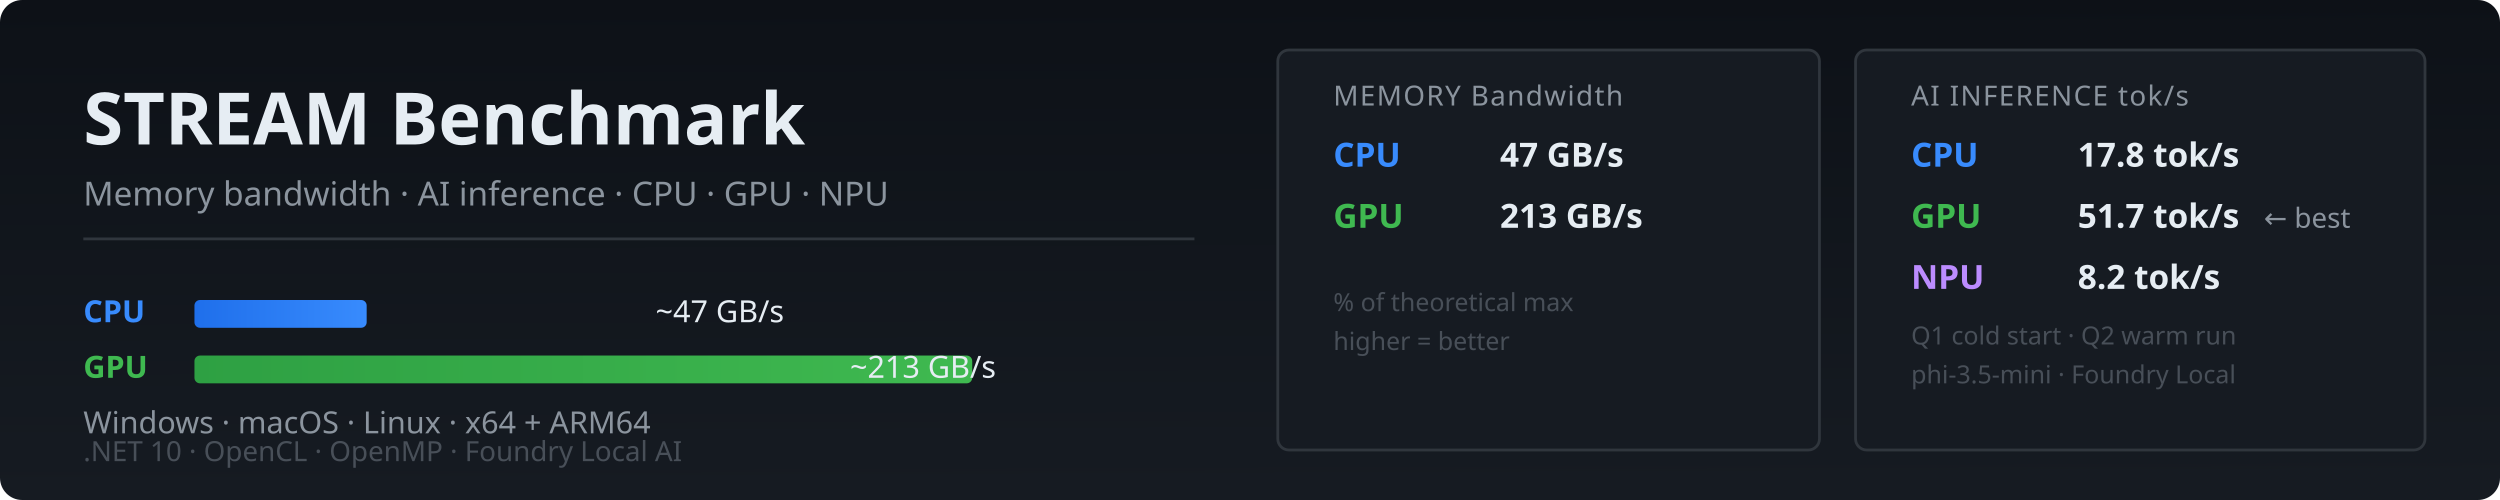
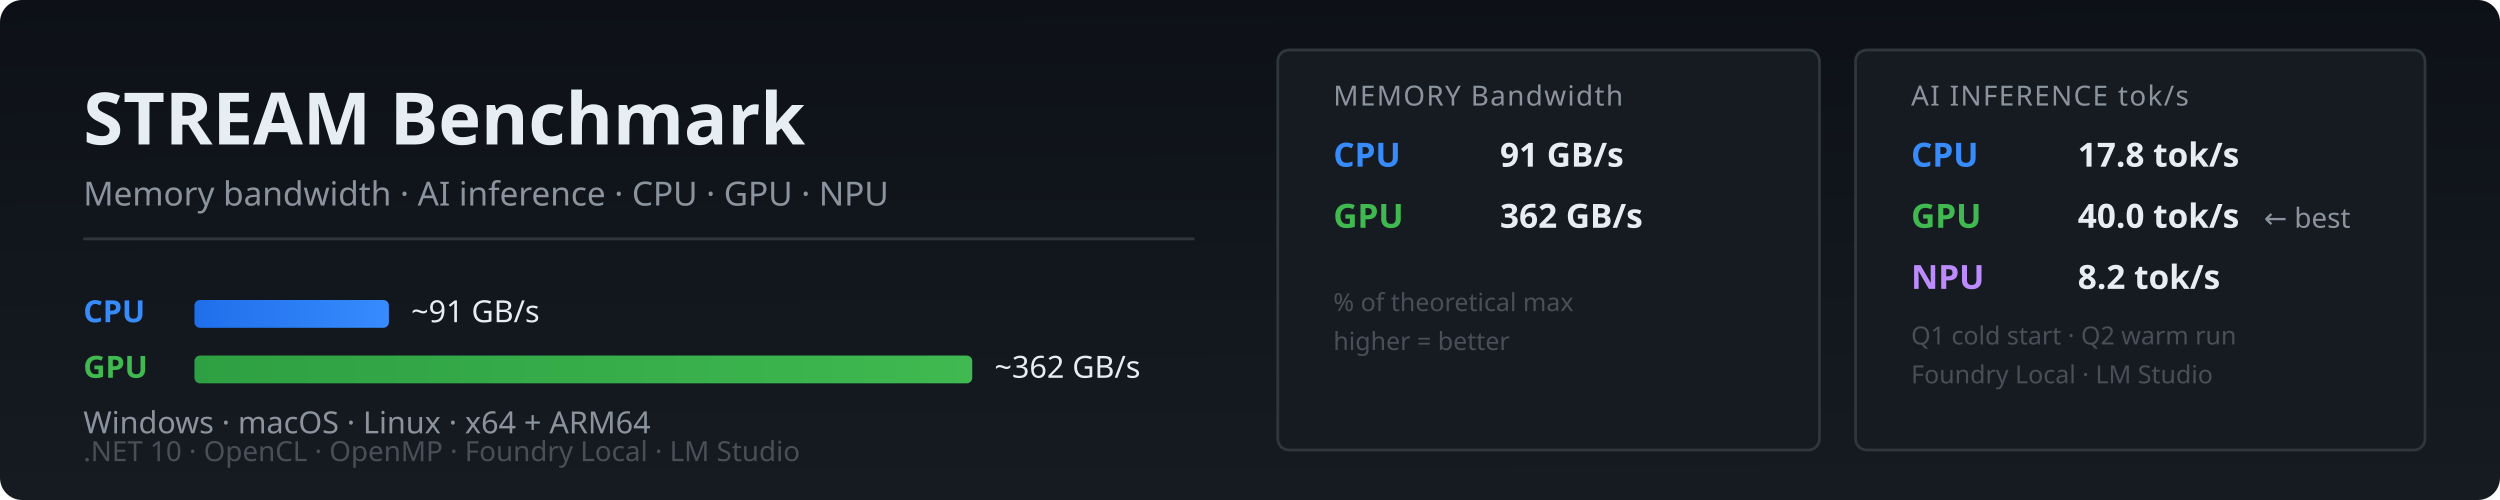
<svg xmlns="http://www.w3.org/2000/svg" viewBox="0 0 900 180" width="900" height="180">
  <defs>
    <linearGradient id="bg-grad" x1="0" y1="0" x2="0.02" y2="1">
      <stop offset="0%" stop-color="#0d1117" />
      <stop offset="100%" stop-color="#161b22" />
    </linearGradient>
    <linearGradient id="cpu-bar" x1="0" y1="0" x2="1" y2="0">
      <stop offset="0%" stop-color="#1f6feb" />
      <stop offset="100%" stop-color="#388bfd" />
    </linearGradient>
    <linearGradient id="gpu-bar" x1="0" y1="0" x2="1" y2="0">
      <stop offset="0%" stop-color="#2ea043" />
      <stop offset="100%" stop-color="#3fb950" />
    </linearGradient>
    <linearGradient id="npu-bar" x1="0" y1="0" x2="1" y2="0">
      <stop offset="0%" stop-color="#8957e5" />
      <stop offset="100%" stop-color="#bc8cff" />
    </linearGradient>
  </defs>
  <rect width="900" height="180" rx="8" fill="url(#bg-grad)" />
  <text x="30" y="52" font-family="'Segoe UI',system-ui,sans-serif" font-size="26" font-weight="700" fill="#e6edf3">STREAM Benchmark</text>
  <text x="30" y="74" font-family="'Segoe UI',system-ui,sans-serif" font-size="12" fill="#8b949e">Memory bandwidth · AI inference · CPU · GPU · NPU</text>
  <line x1="30" y1="86" x2="430" y2="86" stroke="#30363d" stroke-width="1" />
  <text x="30" y="116" font-family="'Segoe UI',system-ui,sans-serif" font-size="11" font-weight="700" fill="#388bfd">CPU</text>
-   <rect x="70" y="108" width="62" height="10" rx="2" fill="url(#cpu-bar)" />
-   <text x="236" y="116" font-family="'Segoe UI',system-ui,sans-serif" font-size="11" fill="#e6edf3">~47 GB/s</text>
+   <rect x="70" y="108" width="70" height="10" rx="2" fill="url(#cpu-bar)" />
+   <text x="148" y="116" font-family="'Segoe UI',system-ui,sans-serif" font-size="11" fill="#e6edf3">~91 GB/s</text>
  <text x="30" y="136" font-family="'Segoe UI',system-ui,sans-serif" font-size="11" font-weight="700" fill="#3fb950">GPU</text>
  <rect x="70" y="128" width="280" height="10" rx="2" fill="url(#gpu-bar)" />
-   <text x="306" y="136" font-family="'Segoe UI',system-ui,sans-serif" font-size="11" fill="#e6edf3">~213 GB/s</text>
+   <text x="358" y="136" font-family="'Segoe UI',system-ui,sans-serif" font-size="11" fill="#e6edf3">~362 GB/s</text>
  <text x="30" y="156" font-family="'Segoe UI',system-ui,sans-serif" font-size="11" fill="#8b949e">Windows · macOS · Linux  ·  x64 + ARM64</text>
-   <text x="30" y="166" font-family="'Segoe UI',system-ui,sans-serif" font-size="10" fill="#484f58">.NET 10 · OpenCL · OpenMP · Foundry Local AI</text>
+   <text x="30" y="166" font-family="'Segoe UI',system-ui,sans-serif" font-size="10" fill="#484f58">.NET 10 · OpenCL · OpenMP · Foundry Local · LM Studio</text>
  <rect x="460" y="18" width="195" height="144" rx="4" fill="#161b22" stroke="#30363d" stroke-width="1" />
  <text x="480" y="38" font-family="'Segoe UI',system-ui,sans-serif" font-size="10" fill="#8b949e" letter-spacing="0.5">MEMORY  Bandwidth</text>
  <text x="480" y="60" font-family="'Segoe UI',system-ui,sans-serif" font-size="12" font-weight="700" fill="#388bfd">CPU</text>
-   <text x="540" y="60" font-family="'Segoe UI',system-ui,sans-serif" font-size="12" font-weight="700" fill="#e6edf3">47 GB/s</text>
+   <text x="540" y="60" font-family="'Segoe UI',system-ui,sans-serif" font-size="12" font-weight="700" fill="#e6edf3">91 GB/s</text>
  <text x="480" y="82" font-family="'Segoe UI',system-ui,sans-serif" font-size="12" font-weight="700" fill="#3fb950">GPU</text>
-   <text x="540" y="82" font-family="'Segoe UI',system-ui,sans-serif" font-size="12" font-weight="700" fill="#e6edf3">213 GB/s</text>
+   <text x="540" y="82" font-family="'Segoe UI',system-ui,sans-serif" font-size="12" font-weight="700" fill="#e6edf3">362 GB/s</text>
  <text x="480" y="112" font-family="'Segoe UI',system-ui,sans-serif" font-size="9" fill="#484f58">% of theoretical max</text>
  <text x="480" y="126" font-family="'Segoe UI',system-ui,sans-serif" font-size="9" fill="#484f58">higher = better</text>
  <rect x="668" y="18" width="205" height="144" rx="4" fill="#161b22" stroke="#30363d" stroke-width="1" />
  <text x="688" y="38" font-family="'Segoe UI',system-ui,sans-serif" font-size="10" fill="#8b949e" letter-spacing="0.5">AI INFERENCE  tok/s</text>
  <text x="688" y="60" font-family="'Segoe UI',system-ui,sans-serif" font-size="12" font-weight="700" fill="#388bfd">CPU</text>
  <text x="748" y="60" font-family="'Segoe UI',system-ui,sans-serif" font-size="12" font-weight="700" fill="#e6edf3">17.8 tok/s</text>
  <text x="688" y="82" font-family="'Segoe UI',system-ui,sans-serif" font-size="12" font-weight="700" fill="#3fb950">GPU</text>
-   <text x="748" y="82" font-family="'Segoe UI',system-ui,sans-serif" font-size="12" font-weight="700" fill="#e6edf3">51.7 tok/s</text>
+   <text x="748" y="82" font-family="'Segoe UI',system-ui,sans-serif" font-size="12" font-weight="700" fill="#e6edf3">40.0 tok/s</text>
  <text x="688" y="104" font-family="'Segoe UI',system-ui,sans-serif" font-size="12" font-weight="700" fill="#bc8cff">NPU</text>
  <text x="748" y="104" font-family="'Segoe UI',system-ui,sans-serif" font-size="12" font-weight="700" fill="#e6edf3">8.2 tok/s</text>
  <text x="815" y="82" font-family="'Segoe UI',system-ui,sans-serif" font-size="10" fill="#8b949e">← best</text>
  <text x="688" y="124" font-family="'Segoe UI',system-ui,sans-serif" font-size="9" fill="#484f58">Q1 cold start · Q2 warm run</text>
-   <text x="688" y="138" font-family="'Segoe UI',system-ui,sans-serif" font-size="9" fill="#484f58">phi-3.5-mini · Foundry Local</text>
+   <text x="688" y="138" font-family="'Segoe UI',system-ui,sans-serif" font-size="9" fill="#484f58">Foundry Local · LM Studio</text>
</svg>
